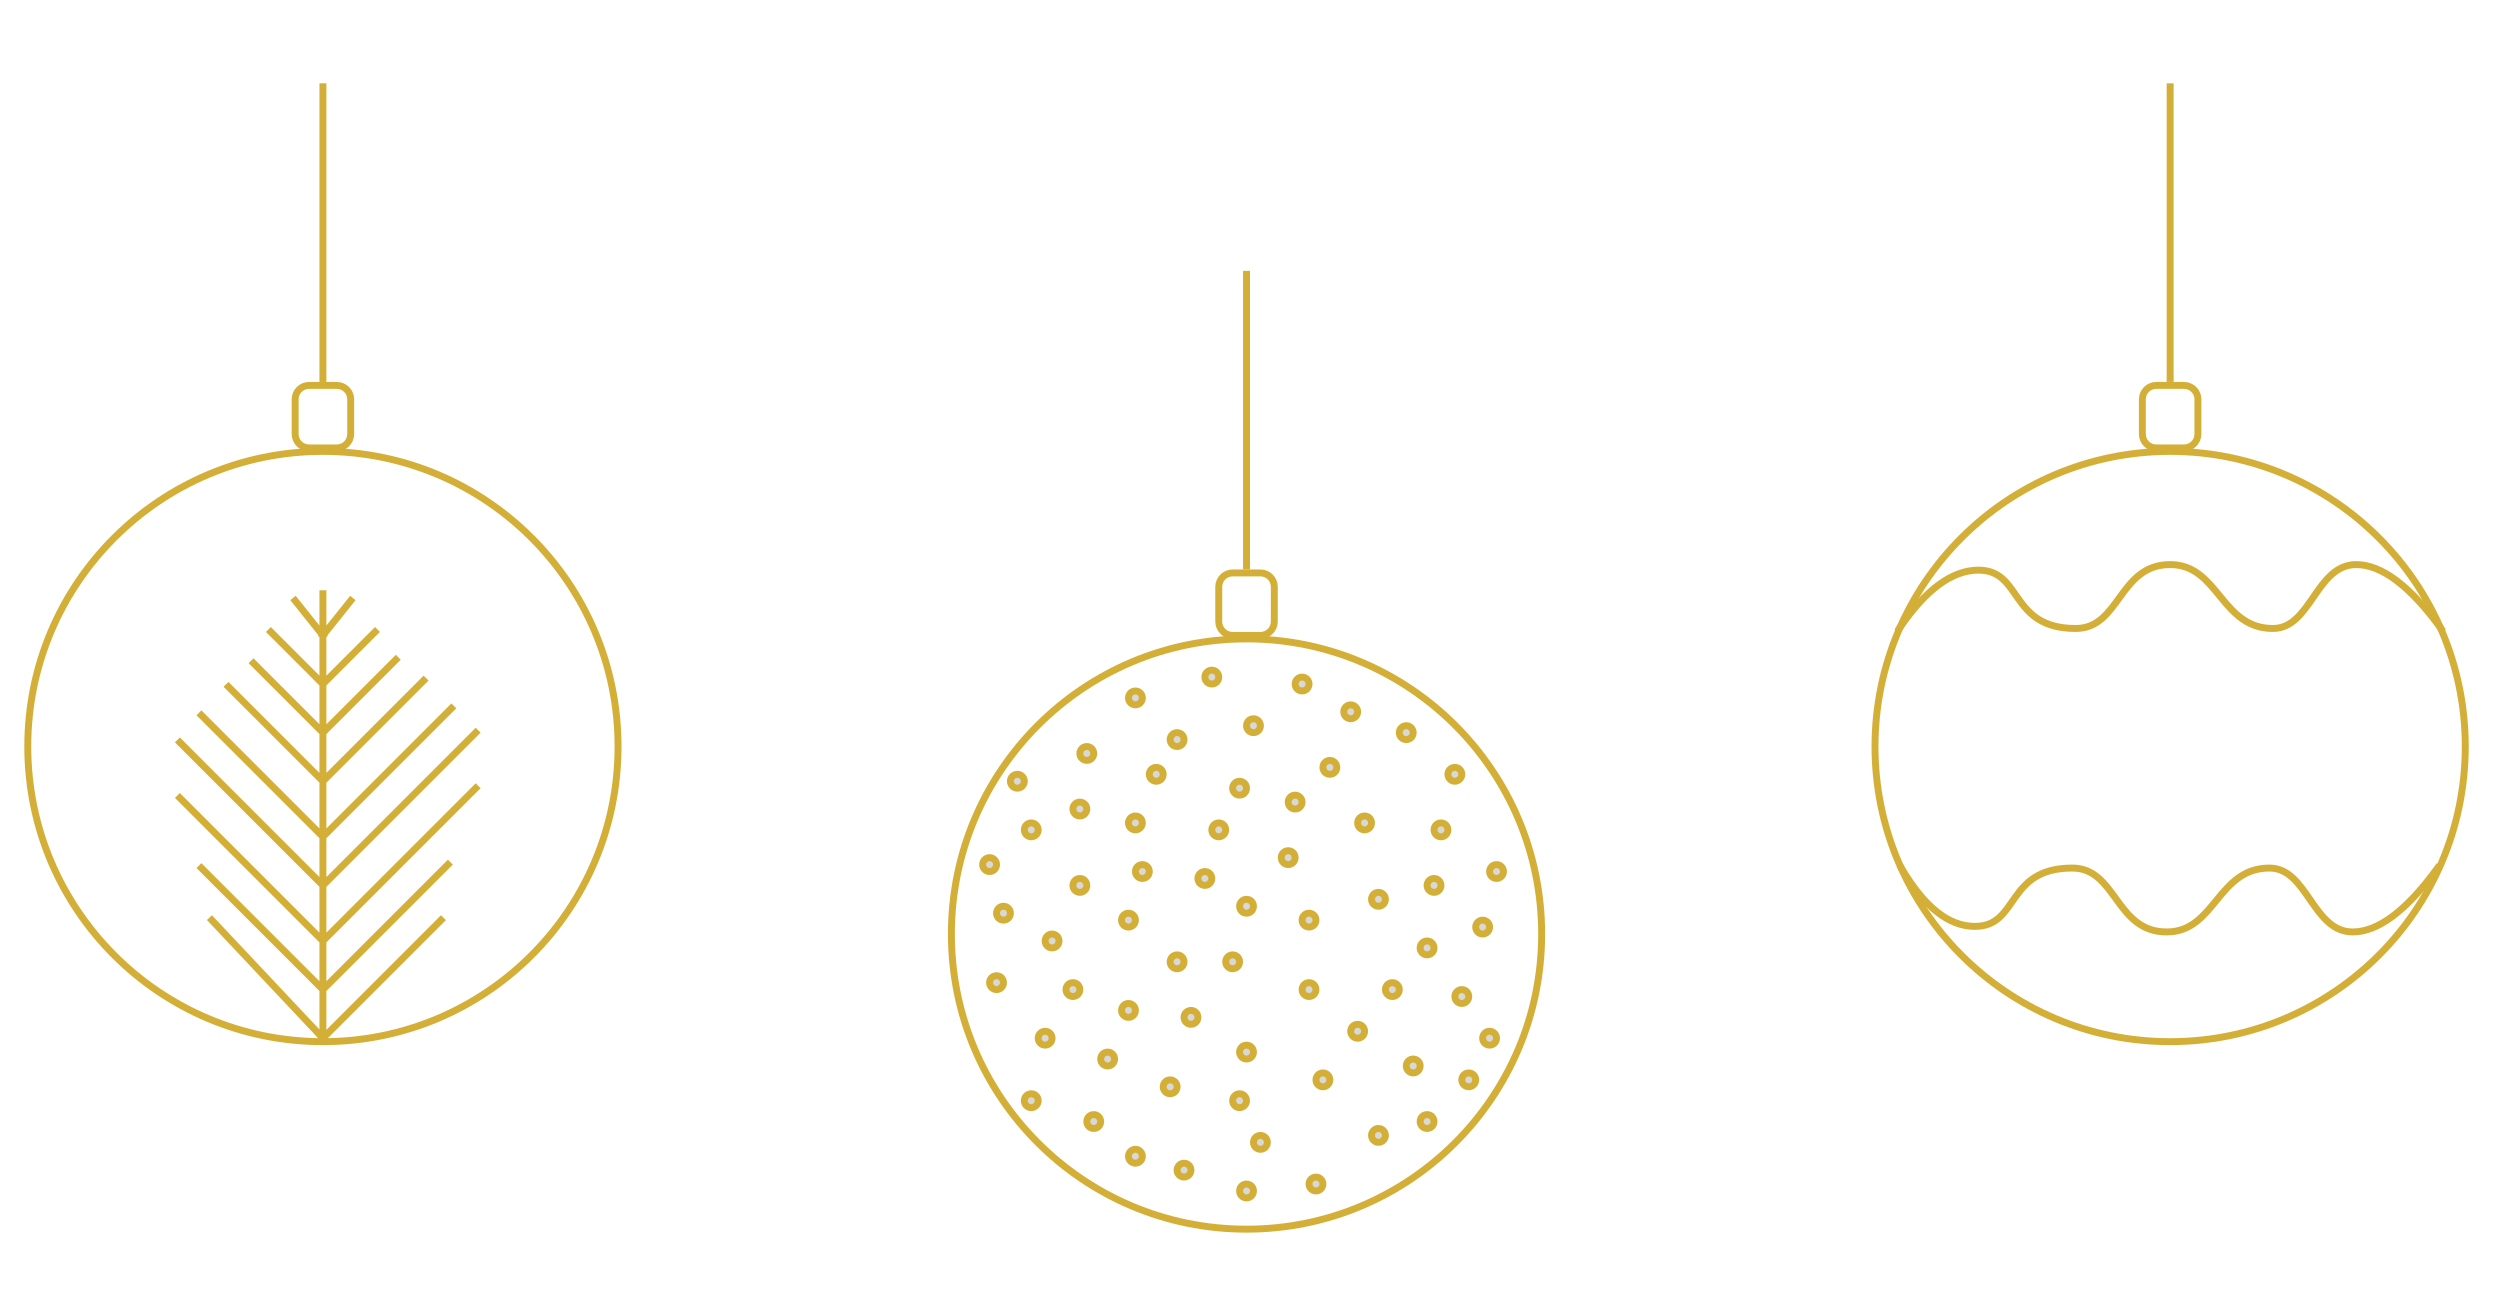
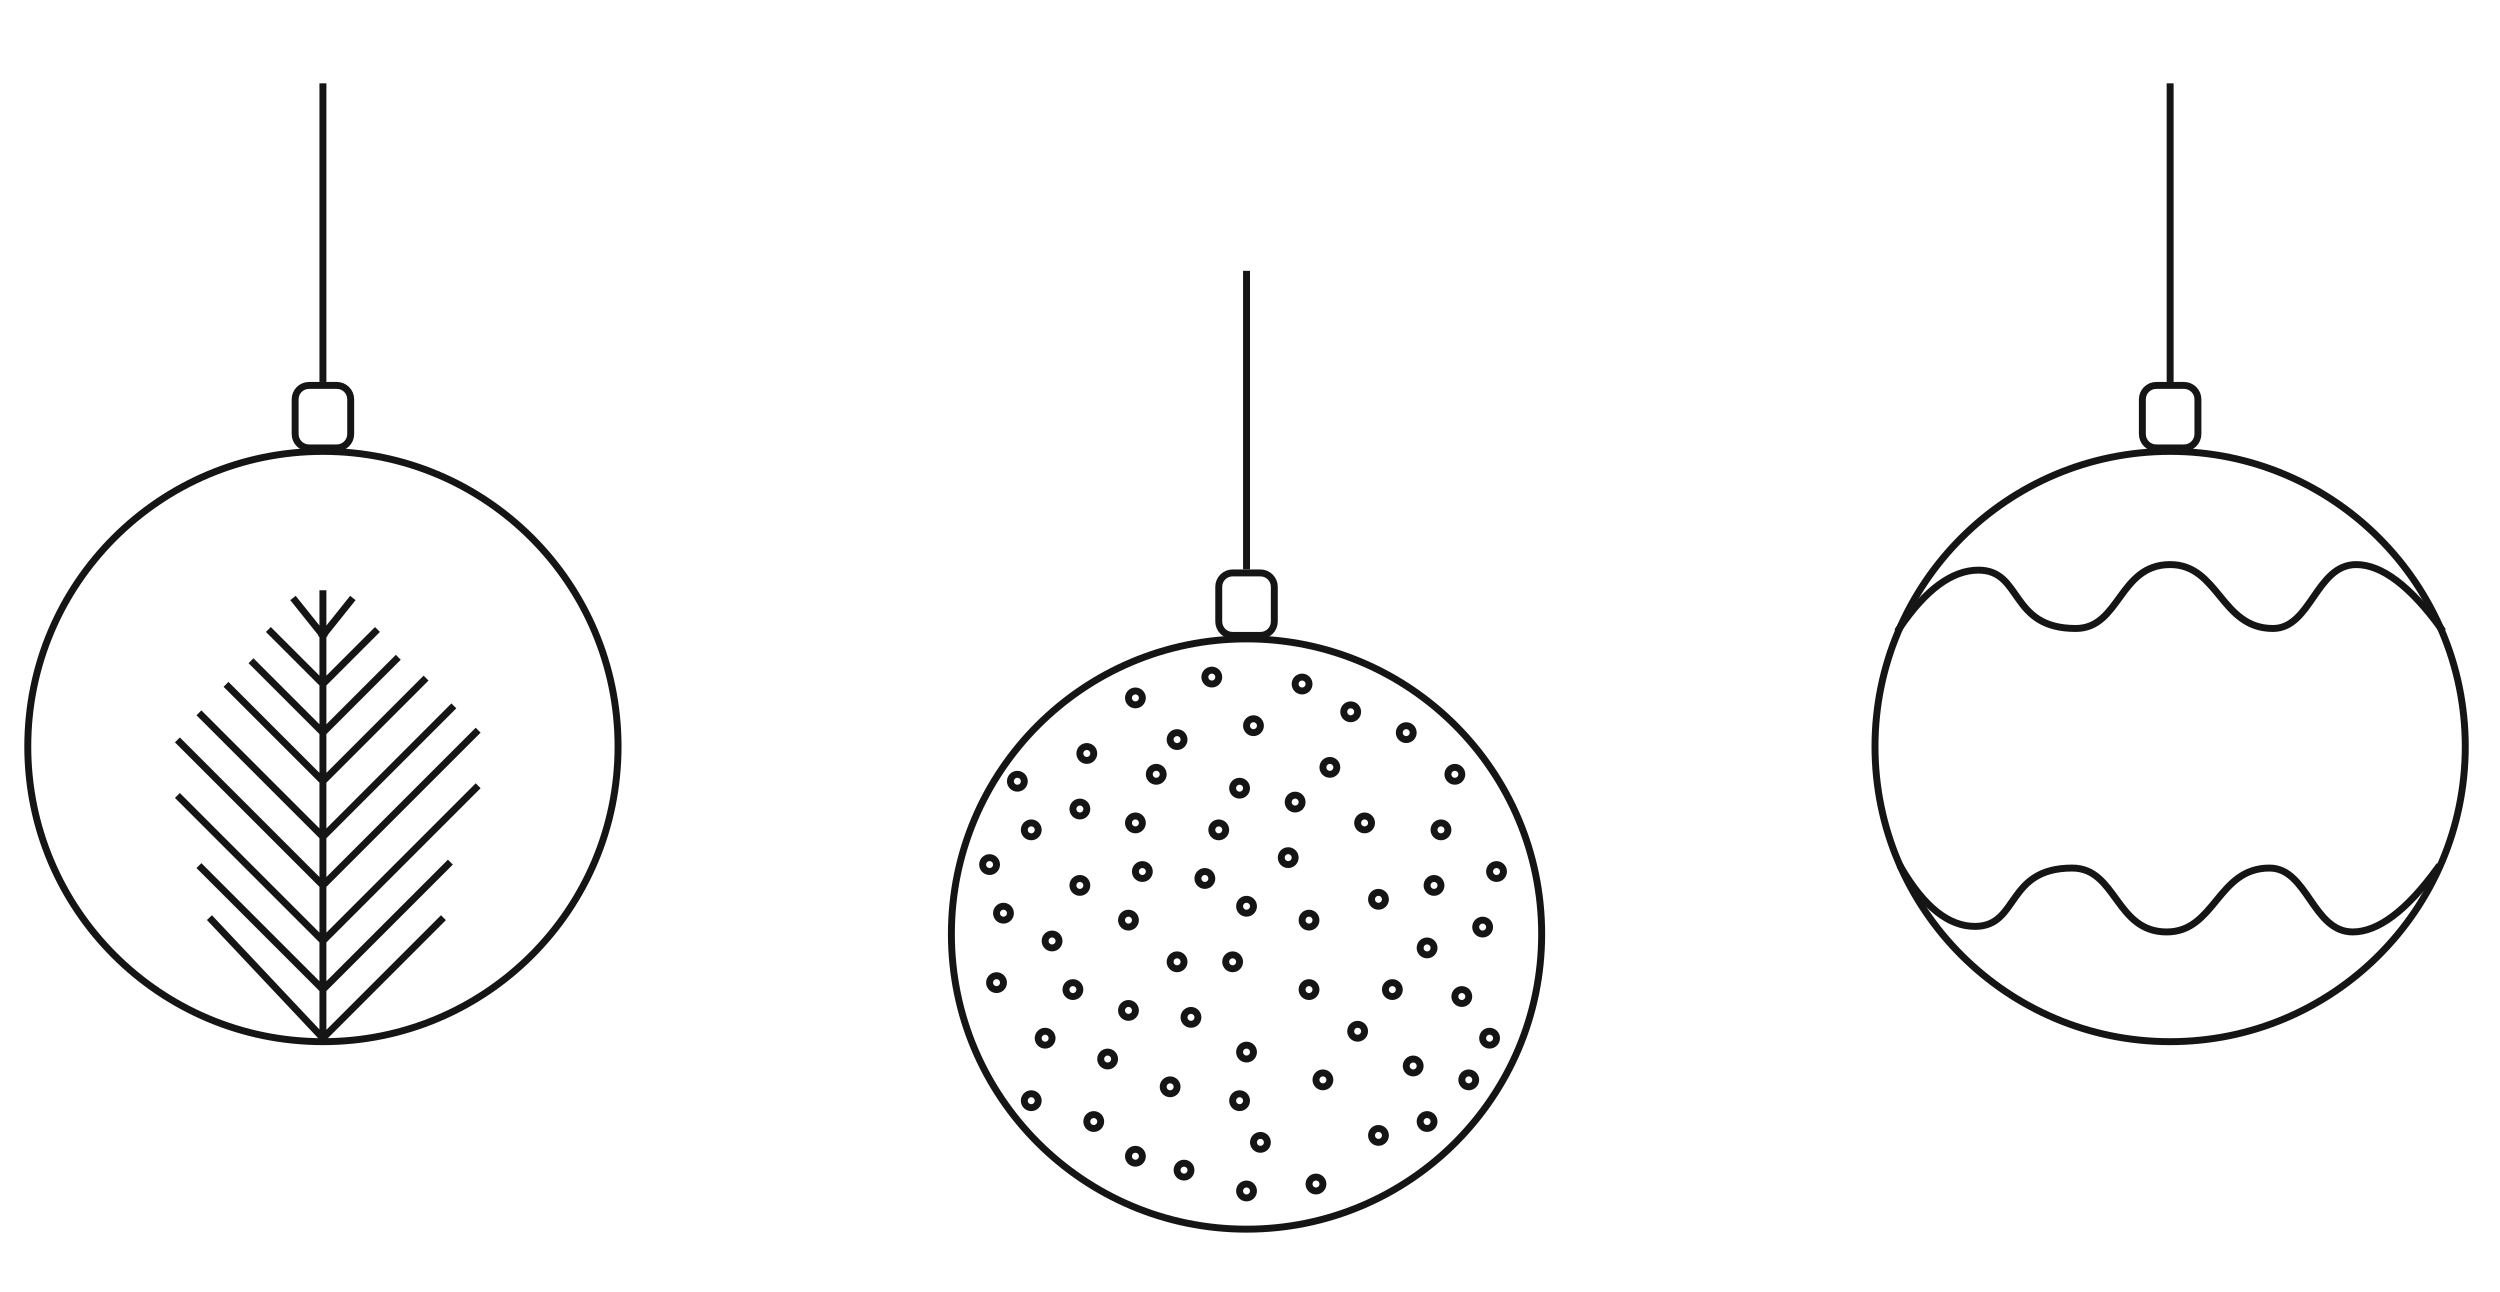
<svg xmlns="http://www.w3.org/2000/svg" viewBox="0 0 360 186">
-   <g fill="none" fill-rule="evenodd" stroke="#D4AF37">
+   <g fill="none" fill-rule="evenodd" stroke="#151515">
    <g transform="translate(137 39)">
      <circle cx="42.5" cy="95.5" r="42.5" />
      <path stroke-linecap="square" d="M42.5 42.5V.5" />
      <rect width="8" height="9" x="38.5" y="43.5" rx="2" />
-       <circle cx="32.5" cy="67.5" r="1" fill="#D8D8D8" />
-       <circle cx="51.5" cy="103.5" r="1" fill="#D8D8D8" />
-       <circle cx="25.5" cy="106.5" r="1" fill="#D8D8D8" />
-       <circle cx="61.5" cy="90.5" r="1" fill="#D8D8D8" />
-       <circle cx="66.5" cy="114.5" r="1" fill="#D8D8D8" />
-       <circle cx="44.5" cy="125.5" r="1" fill="#D8D8D8" />
-       <circle cx="54.5" cy="71.5" r="1" fill="#D8D8D8" />
-       <circle cx="36.5" cy="87.5" r="1" fill="#D8D8D8" />
-       <circle cx="73.5" cy="104.5" r="1" fill="#D8D8D8" />
-       <circle cx="20.5" cy="122.5" r="1" fill="#D8D8D8" />
-       <circle cx="42.5" cy="112.5" r="1" fill="#D8D8D8" />
-       <circle cx="14.5" cy="96.5" r="1" fill="#D8D8D8" />
-       <circle cx="70.5" cy="80.5" r="1" fill="#D8D8D8" />
-       <circle cx="11.5" cy="80.5" r="1" fill="#D8D8D8" />
-       <circle cx="65.5" cy="66.5" r="1" fill="#D8D8D8" />
-       <circle cx="48.5" cy="84.5" r="1" fill="#D8D8D8" />
-       <circle cx="26.5" cy="79.5" r="1" fill="#D8D8D8" />
-       <circle cx="50.5" cy="59.5" r="1" fill="#D8D8D8" />
-       <circle cx="41.5" cy="74.5" r="1" fill="#D8D8D8" />
-       <circle cx="40.5" cy="99.5" r="1" fill="#D8D8D8" />
-       <circle cx="61.5" cy="124.5" r="1" fill="#D8D8D8" />
-       <circle cx="33.5" cy="129.5" r="1" fill="#D8D8D8" />
-       <circle cx="25.5" cy="93.5" r="1" fill="#D8D8D8" />
-       <circle cx="76.5" cy="94.5" r="1" fill="#D8D8D8" />
-       <circle cx="13.5" cy="110.5" r="1" fill="#D8D8D8" />
-       <circle cx="31.5" cy="117.5" r="1" fill="#D8D8D8" />
-       <circle cx="37.5" cy="58.5" r="1" fill="#D8D8D8" />
-       <circle cx="19.5" cy="69.5" r="1" fill="#D8D8D8" />
-       <circle cx="53.5" cy="116.5" r="1" fill="#D8D8D8" />
-       <circle cx="63.5" cy="103.5" r="1" fill="#D8D8D8" />
-       <circle cx="59.5" cy="79.5" r="1" fill="#D8D8D8" />
-       <circle cx="51.5" cy="93.5" r="1" fill="#D8D8D8" />
-       <circle cx="18.5" cy="88.5" r="1" fill="#D8D8D8" />
-       <circle cx="6.5" cy="102.5" r="1" fill="#D8D8D8" />
-       <circle cx="7.5" cy="92.5" r="1" fill="#D8D8D8" />
-       <circle cx="78.5" cy="86.5" r="1" fill="#D8D8D8" />
-       <circle cx="43.5" cy="65.5" r="1" fill="#D8D8D8" />
-       <circle cx="34.5" cy="107.5" r="1" fill="#D8D8D8" />
-       <circle cx="26.5" cy="61.5" r="1" fill="#D8D8D8" />
-       <circle cx="74.5" cy="116.5" r="1" fill="#D8D8D8" />
-       <circle cx="52.5" cy="131.5" r="1" fill="#D8D8D8" />
-       <circle cx="72.5" cy="72.5" r="1" fill="#D8D8D8" />
-       <circle cx="22.5" cy="113.5" r="1" fill="#D8D8D8" />
-       <circle cx="5.5" cy="85.5" r="1" fill="#D8D8D8" />
-       <circle cx="38.5" cy="80.5" r="1" fill="#D8D8D8" />
-       <circle cx="9.5" cy="73.5" r="1" fill="#D8D8D8" />
-       <circle cx="32.5" cy="99.5" r="1" fill="#D8D8D8" />
-       <circle cx="17.5" cy="103.5" r="1" fill="#D8D8D8" />
-       <circle cx="18.5" cy="77.5" r="1" fill="#D8D8D8" />
-       <circle cx="58.5" cy="109.5" r="1" fill="#D8D8D8" />
-       <circle cx="42.5" cy="132.5" r="1" fill="#D8D8D8" />
-       <circle cx="41.5" cy="119.5" r="1" fill="#D8D8D8" />
-       <circle cx="68.5" cy="122.5" r="1" fill="#D8D8D8" />
-       <circle cx="68.5" cy="97.5" r="1" fill="#D8D8D8" />
-       <circle cx="77.5" cy="110.5" r="1" fill="#D8D8D8" />
-       <circle cx="42.5" cy="91.5" r="1" fill="#D8D8D8" />
-       <circle cx="49.5" cy="76.5" r="1" fill="#D8D8D8" />
-       <circle cx="27.5" cy="86.5" r="1" fill="#D8D8D8" />
-       <circle cx="29.5" cy="72.5" r="1" fill="#D8D8D8" />
-       <circle cx="69.5" cy="88.5" r="1" fill="#D8D8D8" />
-       <circle cx="57.5" cy="63.5" r="1" fill="#D8D8D8" />
-       <circle cx="26.5" cy="127.5" r="1" fill="#D8D8D8" />
-       <circle cx="11.5" cy="119.5" r="1" fill="#D8D8D8" />
+       <circle cx="32.5" cy="67.5" r="1" />
+       <circle cx="51.5" cy="103.5" r="1" />
+       <circle cx="25.5" cy="106.5" r="1" />
+       <circle cx="61.5" cy="90.5" r="1" />
+       <circle cx="66.5" cy="114.5" r="1" />
+       <circle cx="44.5" cy="125.5" r="1" />
+       <circle cx="54.5" cy="71.5" r="1" />
+       <circle cx="36.5" cy="87.5" r="1" />
+       <circle cx="73.5" cy="104.5" r="1" />
+       <circle cx="20.5" cy="122.5" r="1" />
+       <circle cx="42.5" cy="112.5" r="1" />
+       <circle cx="14.5" cy="96.5" r="1" />
+       <circle cx="70.5" cy="80.5" r="1" />
+       <circle cx="11.5" cy="80.5" r="1" />
+       <circle cx="65.5" cy="66.5" r="1" />
+       <circle cx="48.5" cy="84.5" r="1" />
+       <circle cx="26.5" cy="79.5" r="1" />
+       <circle cx="50.5" cy="59.5" r="1" />
+       <circle cx="41.5" cy="74.5" r="1" />
+       <circle cx="40.5" cy="99.5" r="1" />
+       <circle cx="61.5" cy="124.5" r="1" />
+       <circle cx="33.5" cy="129.5" r="1" />
+       <circle cx="25.5" cy="93.5" r="1" />
+       <circle cx="76.5" cy="94.5" r="1" />
+       <circle cx="13.5" cy="110.5" r="1" />
+       <circle cx="31.5" cy="117.5" r="1" />
+       <circle cx="37.5" cy="58.5" r="1" />
+       <circle cx="19.5" cy="69.5" r="1" />
+       <circle cx="53.5" cy="116.5" r="1" />
+       <circle cx="63.5" cy="103.5" r="1" />
+       <circle cx="59.5" cy="79.5" r="1" />
+       <circle cx="51.5" cy="93.5" r="1" />
+       <circle cx="18.5" cy="88.5" r="1" />
+       <circle cx="6.5" cy="102.5" r="1" />
+       <circle cx="7.5" cy="92.5" r="1" />
+       <circle cx="78.5" cy="86.5" r="1" />
+       <circle cx="43.5" cy="65.5" r="1" />
+       <circle cx="34.5" cy="107.5" r="1" />
+       <circle cx="26.5" cy="61.5" r="1" />
+       <circle cx="74.5" cy="116.5" r="1" />
+       <circle cx="52.5" cy="131.5" r="1" />
+       <circle cx="72.5" cy="72.5" r="1" />
+       <circle cx="22.5" cy="113.5" r="1" />
+       <circle cx="5.5" cy="85.5" r="1" />
+       <circle cx="38.5" cy="80.5" r="1" />
+       <circle cx="9.5" cy="73.5" r="1" />
+       <circle cx="32.5" cy="99.5" r="1" />
+       <circle cx="17.5" cy="103.5" r="1" />
+       <circle cx="18.5" cy="77.5" r="1" />
+       <circle cx="58.5" cy="109.5" r="1" />
+       <circle cx="42.5" cy="132.5" r="1" />
+       <circle cx="41.5" cy="119.5" r="1" />
+       <circle cx="68.5" cy="122.5" r="1" />
+       <circle cx="68.5" cy="97.5" r="1" />
+       <circle cx="77.5" cy="110.5" r="1" />
+       <circle cx="42.5" cy="91.5" r="1" />
+       <circle cx="49.5" cy="76.5" r="1" />
+       <circle cx="27.5" cy="86.5" r="1" />
+       <circle cx="29.5" cy="72.5" r="1" />
+       <circle cx="69.5" cy="88.5" r="1" />
+       <circle cx="57.5" cy="63.5" r="1" />
+       <circle cx="26.5" cy="127.5" r="1" />
+       <circle cx="11.5" cy="119.5" r="1" />
    </g>
    <g transform="translate(4 12)">
      <circle cx="42.5" cy="95.5" r="42.5" />
      <path stroke-linecap="square" d="M42.5 42.5V.5" />
      <rect width="8" height="9" x="38.5" y="43.5" rx="2" />
      <path stroke-linecap="square" d="M42.5 137.5v-64M46.5 74.5l-4 5M42.5 79.5l-4-5M50 79l-7.5 7.5M42.5 86.5L35 79M53 83L42.5 93.5M42.5 93.5l-10-10M57 86l-14.5 14.5M42.5 100.5L28.9 86.9M61 90l-18.5 18.5M42.5 108.5L25 91M64.5 93.5l-22 22M42.5 115.5L21.9 94.9M64.5 101.5l-22 22M42.5 123.5l-20.6-20.6M60.5 112.5l-18 18M42.5 130.5L25 113M59.5 120.5l-17 17M42.5 137.5l-16-17" />
    </g>
    <g transform="translate(270 12)">
      <circle cx="42.5" cy="95.5" r="42.5" />
      <path stroke-linecap="square" d="M42.5 42.5V.5" />
      <rect width="8" height="9" x="38.5" y="43.5" rx="2" />
      <path stroke-linecap="square" d="M3.5 78.5c3.8-5.6 7.6-8.4 11.4-8.4 6.4 0 4.4 8.4 14 8.4 6.4 0 6.2-9.2 13.6-9.2 7 0 7.3 9.2 14.8 9.2 5.5 0 6.2-9.2 12-9.2 3.6 0 7.7 3 12.2 9.2M3.8 113c3.3 5.6 6.8 8.4 10.6 8.4 6.4 0 4.4-8.4 14-8.4 6.4 0 6.2 9.2 13.6 9.2 7 0 7.3-9.2 14.8-9.2 5.5 0 6.2 9.2 12 9.2 3.6 0 7.7-3 12.2-9.2" />
    </g>
  </g>
</svg>
